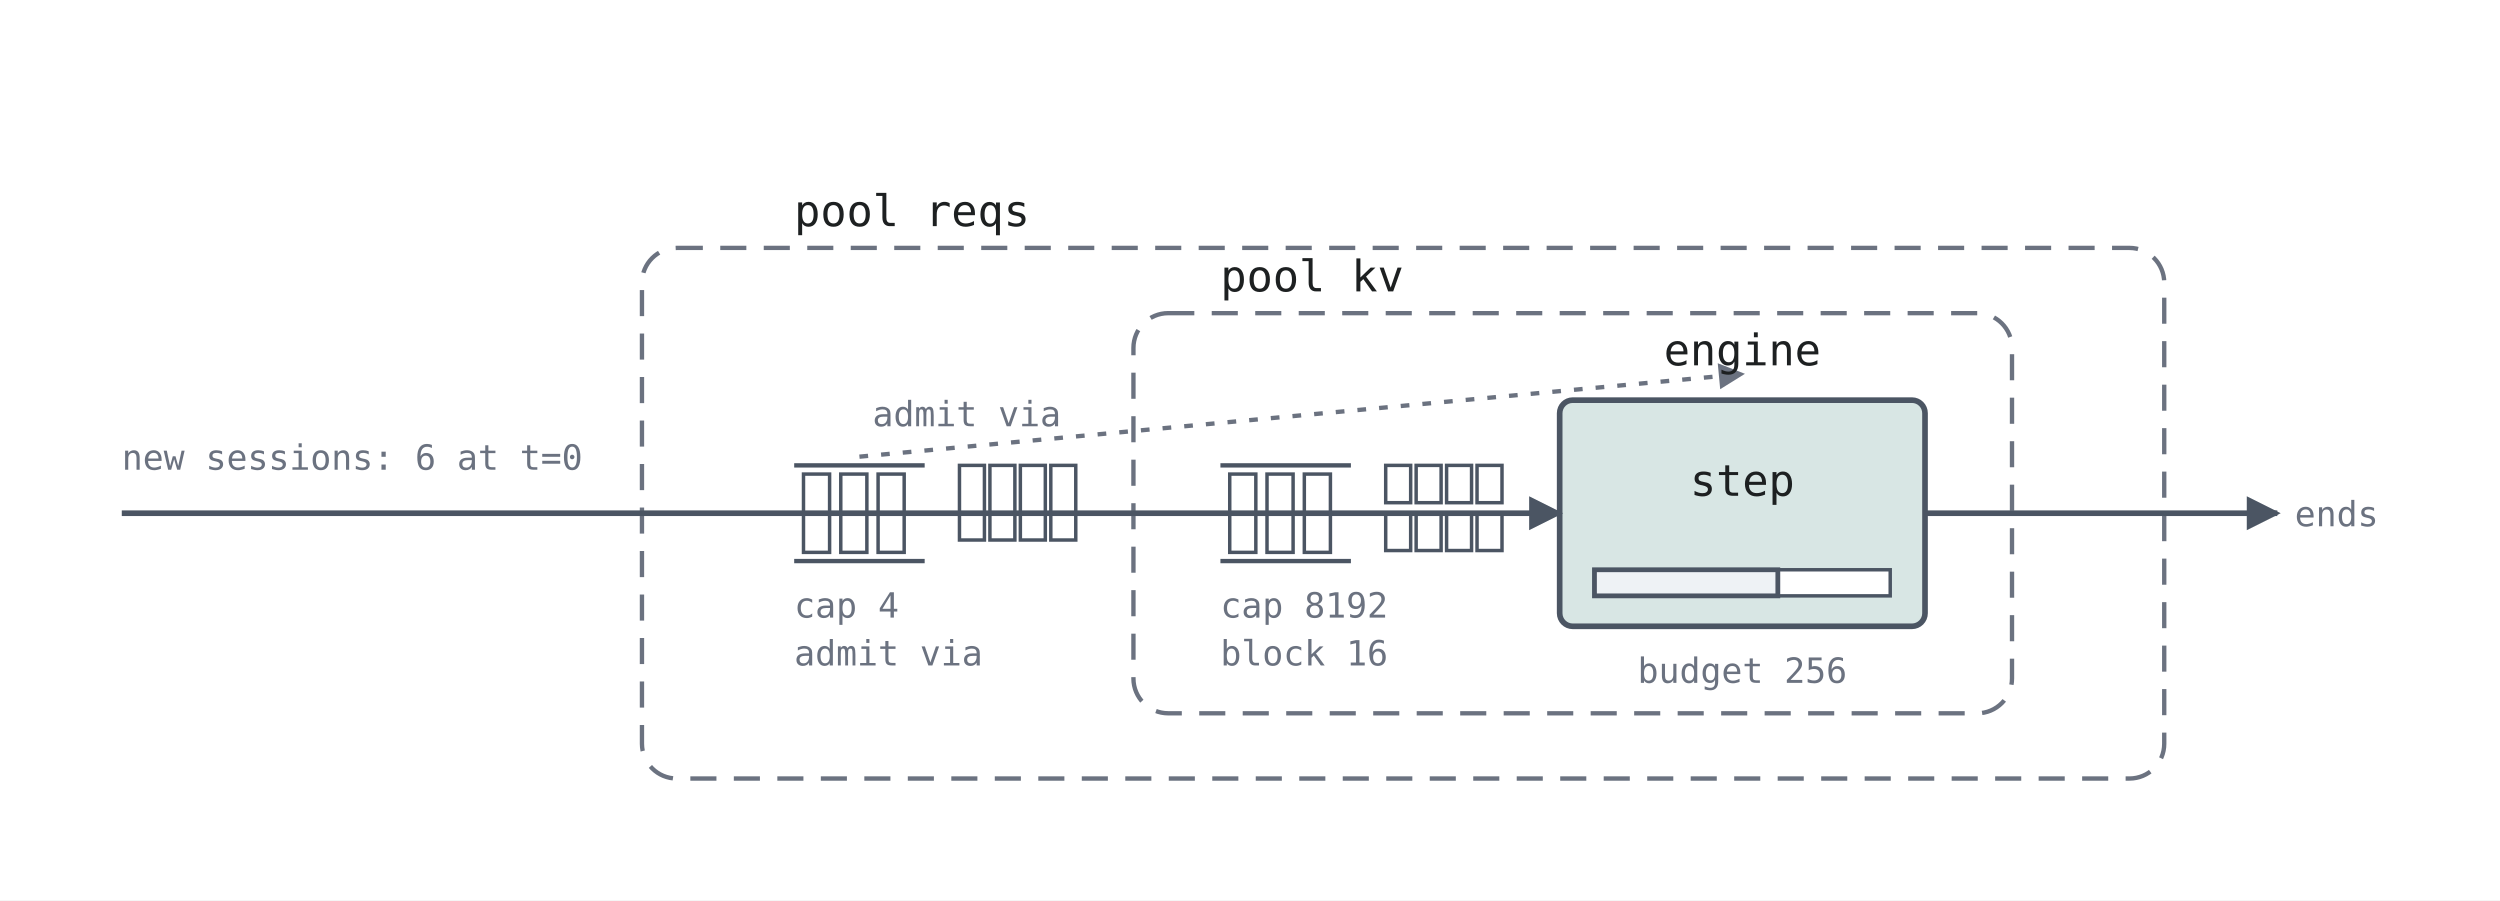
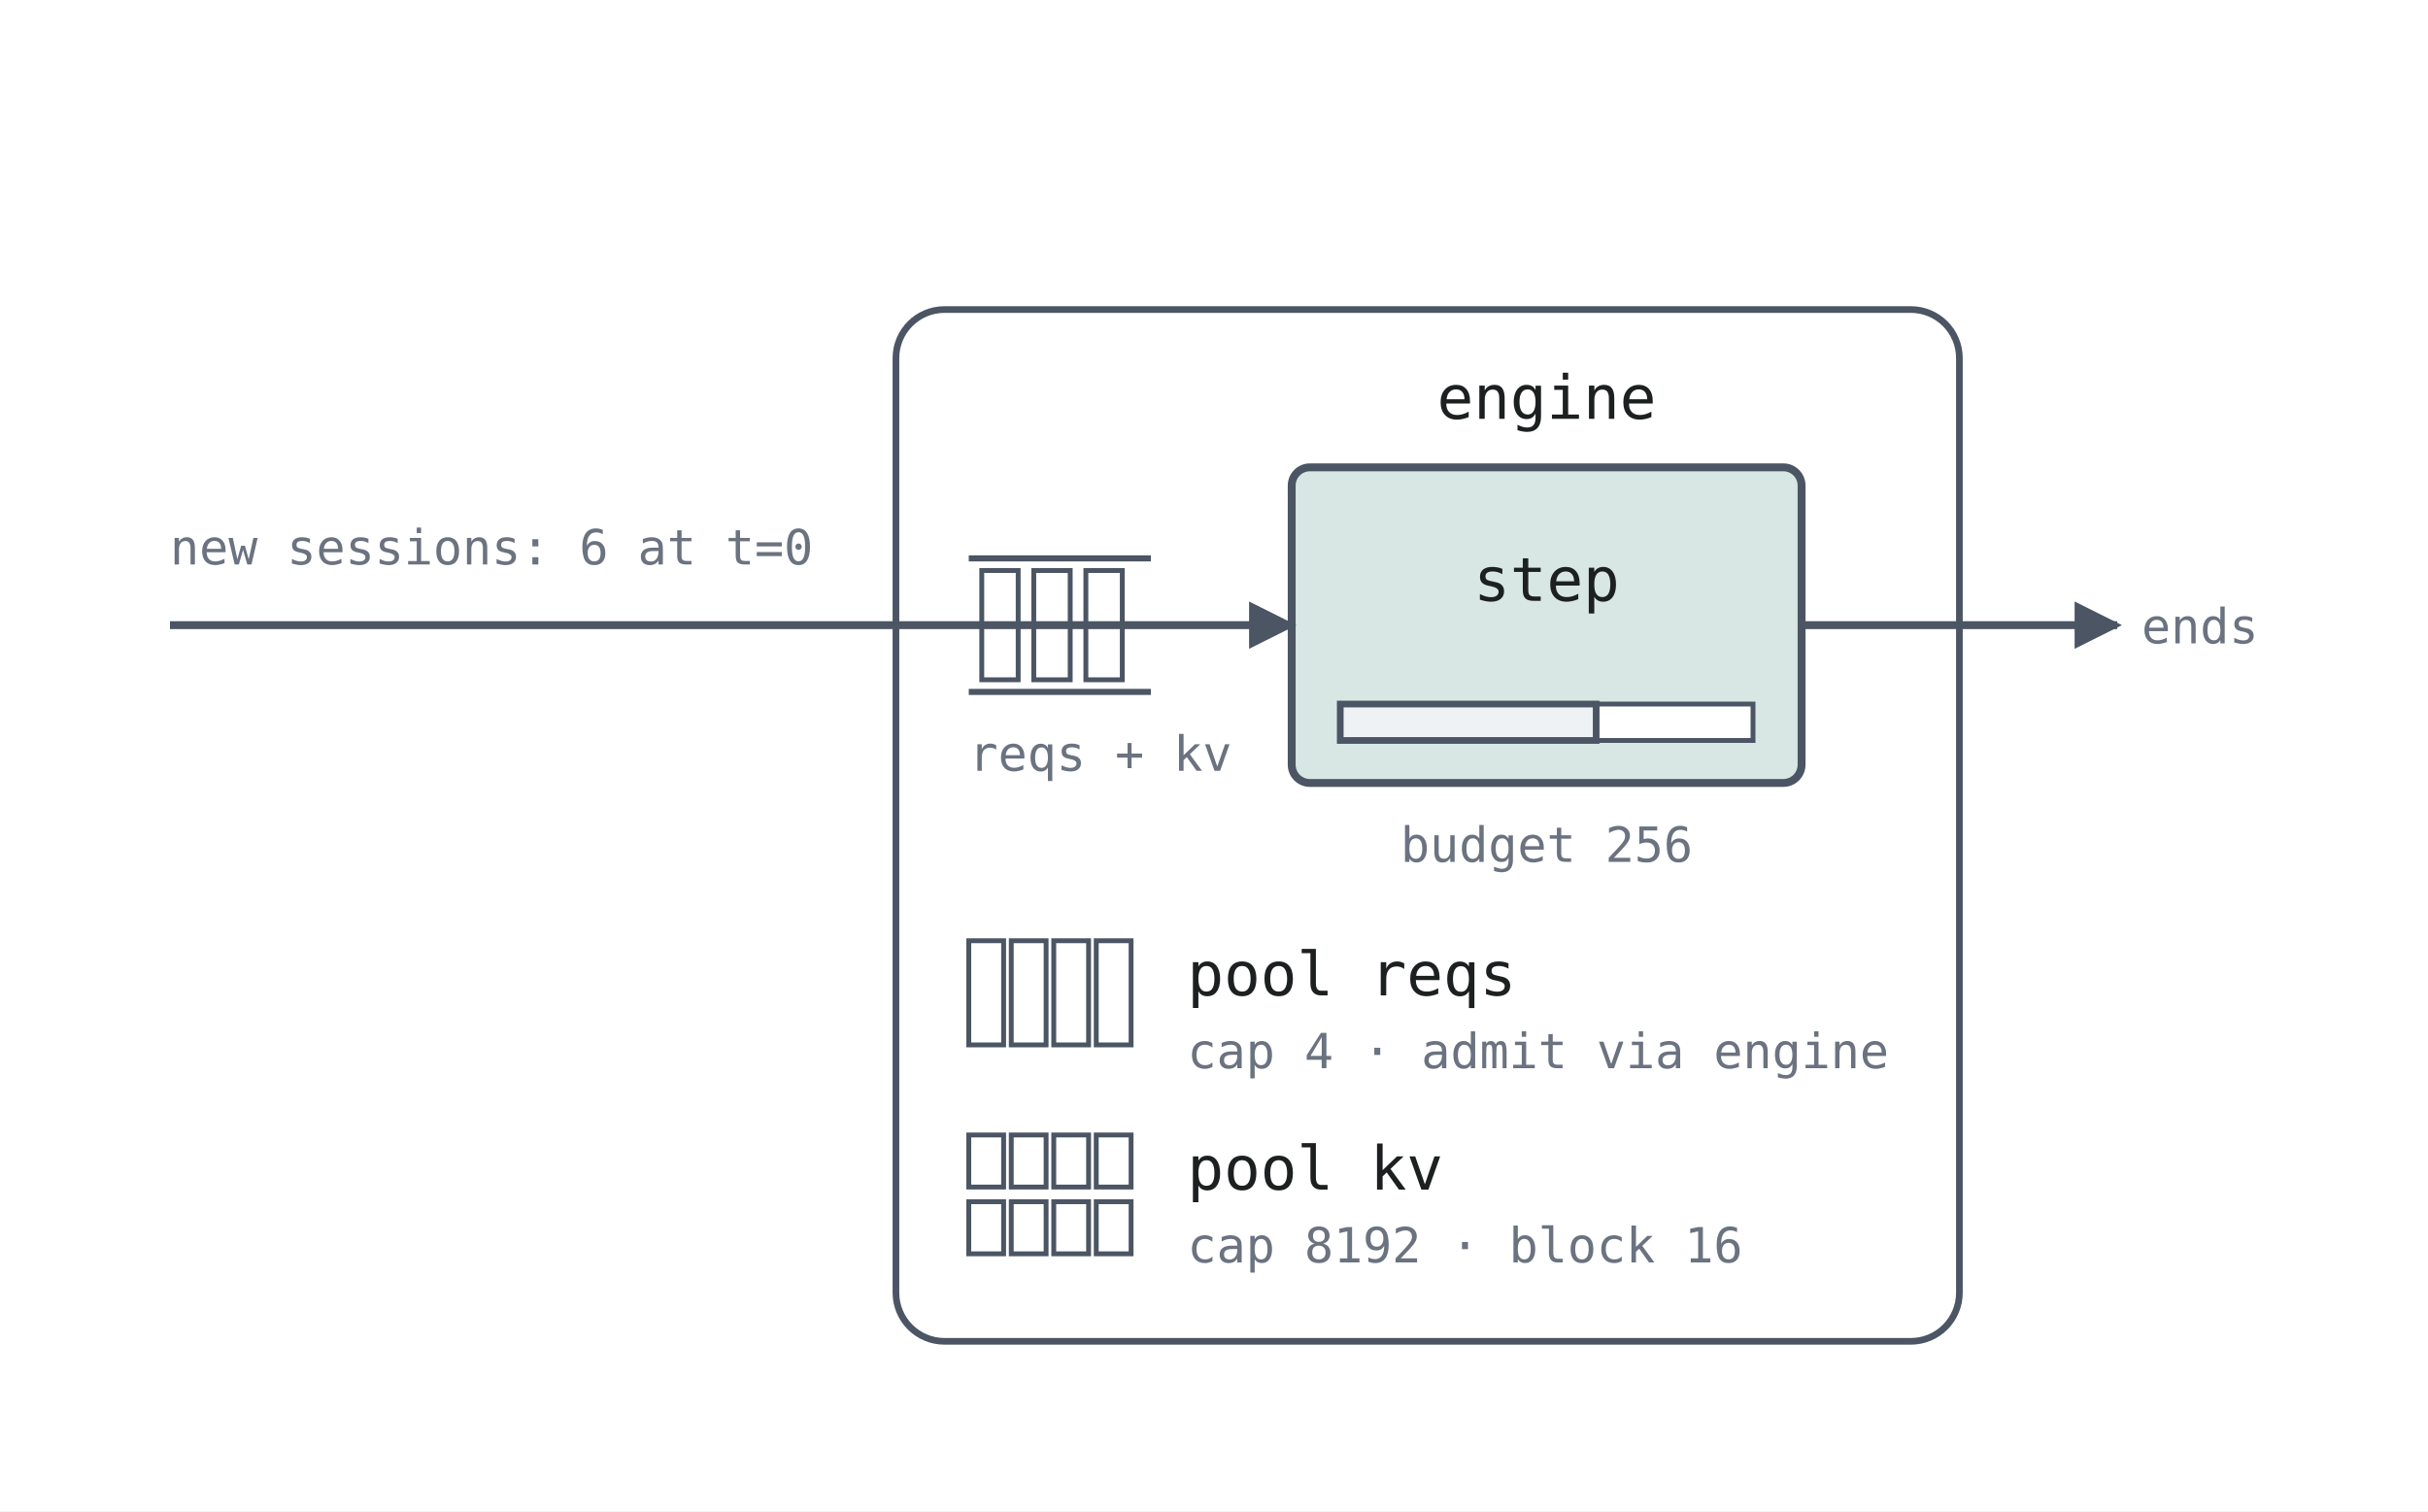
- <svg xmlns="http://www.w3.org/2000/svg" width="574.8" height="207" viewBox="0 0 574.8 207" role="img">
+ <svg xmlns="http://www.w3.org/2000/svg" width="400" height="249" viewBox="0 0 400 249" role="img">
  <style>
  text { font-family: ui-monospace, "SF Mono", Menlo, Consolas, monospace; }
  @media (prefers-color-scheme: dark) {
    text { fill: #e8e6e3; } text.dim { fill: #9aa4b2; }
    .bg { fill:#14171a }
    .solid { fill:#232a31;stroke:#b6bfcc }
    .cached { fill:#33302a }
    .instance { fill:#1a1f24;stroke:#b6bfcc }
+     .frame { stroke:#b6bfcc }
    .enclosure { stroke:#9aa4b2 }
    .station { fill:#26403d;stroke:#b6bfcc }
    .cell { fill:#14171a;stroke:#b6bfcc }
    .rail { stroke:#b6bfcc }
    .flow { stroke:#b6bfcc }
    .back { stroke:#b6bfcc }
    .relation { stroke:#9aa4b2 }
  }
</style>
  <defs>
    <marker id="a" viewBox="0 0 10 10" refX="9" refY="5" markerWidth="6" markerHeight="6" orient="auto-start-reverse">
      <path d="M0 0 L10 5 L0 10 z" fill="context-stroke" />
    </marker>
  </defs>
-   <rect class="bg" fill="#ffffff" x="0" y="0" width="574.8" height="207" />
-   <rect class="enclosure" fill="none" stroke="#6b7280" stroke-width="1" stroke-dasharray="6 4" x="260.6" y="72" width="202" height="92" rx="8" />
-   <text x="280.6" y="67" text-anchor="start" font-size="10" fill="#1d2021">pool kv</text>
-   <path class="rail" fill="none" stroke="#4b5563" stroke-width="1" d="M280.6 107 L310.6 107 M280.6 129 L310.6 129" />
-   <rect class="cell" fill="#ffffff" stroke="#4b5563" stroke-width=".8" x="282.74" y="109" width="6" height="18" />
-   <rect class="cell" fill="#ffffff" stroke="#4b5563" stroke-width=".8" x="291.31" y="109" width="6" height="18" />
-   <rect class="cell" fill="#ffffff" stroke="#4b5563" stroke-width=".8" x="299.89" y="109" width="6" height="18" />
-   <rect class="cell" fill="#ffffff" stroke="#4b5563" stroke-width=".8" x="318.6" y="107" width="5.74" height="8.58" />
-   <rect class="cell" fill="#ffffff" stroke="#4b5563" stroke-width=".8" x="325.6" y="107" width="5.74" height="8.58" />
-   <rect class="cell" fill="#ffffff" stroke="#4b5563" stroke-width=".8" x="332.6" y="107" width="5.74" height="8.58" />
-   <rect class="cell" fill="#ffffff" stroke="#4b5563" stroke-width=".8" x="339.6" y="107" width="5.74" height="8.58" />
-   <rect class="cell" fill="#ffffff" stroke="#4b5563" stroke-width=".8" x="318.6" y="118" width="5.74" height="8.58" />
-   <rect class="cell" fill="#ffffff" stroke="#4b5563" stroke-width=".8" x="325.6" y="118" width="5.74" height="8.58" />
-   <rect class="cell" fill="#ffffff" stroke="#4b5563" stroke-width=".8" x="332.6" y="118" width="5.74" height="8.58" />
-   <rect class="cell" fill="#ffffff" stroke="#4b5563" stroke-width=".8" x="339.6" y="118" width="5.74" height="8.58" />
-   <text x="280.6" y="142" text-anchor="start" font-size="8" fill="#6b7280" class="dim">cap 8192</text>
-   <text x="280.6" y="153" text-anchor="start" font-size="8" fill="#6b7280" class="dim">block 16</text>
-   <rect class="enclosure" fill="none" stroke="#6b7280" stroke-width="1" stroke-dasharray="6 4" x="147.6" y="57" width="350" height="122" rx="8" />
-   <text x="182.6" y="52" text-anchor="start" font-size="10" fill="#1d2021">pool reqs</text>
-   <path class="rail" fill="none" stroke="#4b5563" stroke-width="1" d="M182.6 107 L212.6 107 M182.6 129 L212.6 129" />
-   <rect class="cell" fill="#ffffff" stroke="#4b5563" stroke-width=".8" x="184.74" y="109" width="6" height="18" />
-   <rect class="cell" fill="#ffffff" stroke="#4b5563" stroke-width=".8" x="193.31" y="109" width="6" height="18" />
-   <rect class="cell" fill="#ffffff" stroke="#4b5563" stroke-width=".8" x="201.89" y="109" width="6" height="18" />
-   <rect class="cell" fill="#ffffff" stroke="#4b5563" stroke-width=".8" x="220.6" y="107" width="5.74" height="17.16" />
-   <rect class="cell" fill="#ffffff" stroke="#4b5563" stroke-width=".8" x="227.6" y="107" width="5.74" height="17.16" />
-   <rect class="cell" fill="#ffffff" stroke="#4b5563" stroke-width=".8" x="234.6" y="107" width="5.74" height="17.16" />
-   <rect class="cell" fill="#ffffff" stroke="#4b5563" stroke-width=".8" x="241.6" y="107" width="5.74" height="17.16" />
-   <text x="182.6" y="142" text-anchor="start" font-size="8" fill="#6b7280" class="dim">cap 4</text>
-   <text x="182.6" y="153" text-anchor="start" font-size="8" fill="#6b7280" class="dim">admit via</text>
-   <path class="relation" fill="none" stroke="#6b7280" stroke-width="1" stroke-dasharray="2 3" d="M197.6 105 L400.6 86" marker-end="url(#a)" />
-   <text x="200.6" y="98" text-anchor="start" font-size="8" fill="#6b7280" class="dim">admit via</text>
-   <rect class="station" fill="#d8e6e4" stroke="#4b5563" stroke-width="1.3" x="358.6" y="92" width="84" height="52" rx="3" />
-   <rect class="cell" fill="#ffffff" stroke="#4b5563" stroke-width=".8" x="366.6" y="131" width="68" height="6" />
-   <rect class="solid" fill="#eef2f5" stroke="#4b5563" stroke-width="1.1" x="366.6" y="131" width="42.16" height="6" />
-   <text x="400.6" y="114" text-anchor="middle" font-size="10" fill="#1d2021">step</text>
-   <text x="400.6" y="84" text-anchor="middle" font-size="10" fill="#1d2021">engine</text>
-   <text x="400.6" y="157" text-anchor="middle" font-size="8" fill="#6b7280" class="dim">budget 256</text>
-   <path class="flow" fill="none" stroke="#4b5563" stroke-width="1.3" d="M28 118 L358.6 118" marker-end="url(#a)" />
-   <text x="28" y="108" text-anchor="start" font-size="8" fill="#6b7280" class="dim">new sessions: 6 at t=0</text>
-   <path class="flow" fill="none" stroke="#4b5563" stroke-width="1.3" d="M442.6 118 L523.6 118" marker-end="url(#a)" />
-   <text x="527.6" y="121" text-anchor="start" font-size="8" fill="#6b7280" class="dim">ends</text>
+   <rect class="bg" fill="#ffffff" x="0" y="0" width="400" height="249" />
+   <rect class="frame" fill="none" stroke="#4b5563" stroke-width="1.1" x="147.6" y="51" width="175.2" height="170" rx="8" />
+   <path class="rail" fill="none" stroke="#4b5563" stroke-width="1" d="M159.6 92 L189.6 92 M159.6 114 L189.6 114" />
+   <rect class="cell" fill="#ffffff" stroke="#4b5563" stroke-width=".8" x="161.74" y="94" width="6" height="18" />
+   <rect class="cell" fill="#ffffff" stroke="#4b5563" stroke-width=".8" x="170.31" y="94" width="6" height="18" />
+   <rect class="cell" fill="#ffffff" stroke="#4b5563" stroke-width=".8" x="178.89" y="94" width="6" height="18" />
+   <text x="159.6" y="127" text-anchor="start" font-size="8" fill="#6b7280" class="dim">reqs + kv</text>
+   <rect class="cell" fill="#ffffff" stroke="#4b5563" stroke-width=".8" x="159.6" y="155" width="5.74" height="17.16" />
+   <rect class="cell" fill="#ffffff" stroke="#4b5563" stroke-width=".8" x="166.6" y="155" width="5.74" height="17.16" />
+   <rect class="cell" fill="#ffffff" stroke="#4b5563" stroke-width=".8" x="173.6" y="155" width="5.74" height="17.16" />
+   <rect class="cell" fill="#ffffff" stroke="#4b5563" stroke-width=".8" x="180.6" y="155" width="5.74" height="17.16" />
+   <text x="195.6" y="164" text-anchor="start" font-size="10" fill="#1d2021">pool reqs</text>
+   <text x="195.6" y="176" text-anchor="start" font-size="8" fill="#6b7280" class="dim">cap 4 · admit via engine</text>
+   <rect class="cell" fill="#ffffff" stroke="#4b5563" stroke-width=".8" x="159.6" y="187" width="5.74" height="8.58" />
+   <rect class="cell" fill="#ffffff" stroke="#4b5563" stroke-width=".8" x="166.6" y="187" width="5.74" height="8.58" />
+   <rect class="cell" fill="#ffffff" stroke="#4b5563" stroke-width=".8" x="173.6" y="187" width="5.74" height="8.58" />
+   <rect class="cell" fill="#ffffff" stroke="#4b5563" stroke-width=".8" x="180.6" y="187" width="5.74" height="8.58" />
+   <rect class="cell" fill="#ffffff" stroke="#4b5563" stroke-width=".8" x="159.6" y="198" width="5.74" height="8.58" />
+   <rect class="cell" fill="#ffffff" stroke="#4b5563" stroke-width=".8" x="166.6" y="198" width="5.74" height="8.58" />
+   <rect class="cell" fill="#ffffff" stroke="#4b5563" stroke-width=".8" x="173.6" y="198" width="5.74" height="8.58" />
+   <rect class="cell" fill="#ffffff" stroke="#4b5563" stroke-width=".8" x="180.6" y="198" width="5.74" height="8.58" />
+   <text x="195.6" y="196" text-anchor="start" font-size="10" fill="#1d2021">pool kv</text>
+   <text x="195.6" y="208" text-anchor="start" font-size="8" fill="#6b7280" class="dim">cap 8192 · block 16</text>
+   <rect class="station" fill="#d8e6e4" stroke="#4b5563" stroke-width="1.3" x="212.8" y="77" width="84" height="52" rx="3" />
+   <rect class="cell" fill="#ffffff" stroke="#4b5563" stroke-width=".8" x="220.8" y="116" width="68" height="6" />
+   <rect class="solid" fill="#eef2f5" stroke="#4b5563" stroke-width="1.1" x="220.8" y="116" width="42.16" height="6" />
+   <text x="254.8" y="99" text-anchor="middle" font-size="10" fill="#1d2021">step</text>
+   <text x="254.8" y="69" text-anchor="middle" font-size="10" fill="#1d2021">engine</text>
+   <text x="254.8" y="142" text-anchor="middle" font-size="8" fill="#6b7280" class="dim">budget 256</text>
+   <path class="flow" fill="none" stroke="#4b5563" stroke-width="1.3" d="M28 103 L212.8 103" marker-end="url(#a)" />
+   <text x="28" y="93" text-anchor="start" font-size="8" fill="#6b7280" class="dim">new sessions: 6 at t=0</text>
+   <path class="flow" fill="none" stroke="#4b5563" stroke-width="1.3" d="M296.8 103 L348.8 103" marker-end="url(#a)" />
+   <text x="352.8" y="106" text-anchor="start" font-size="8" fill="#6b7280" class="dim">ends</text>
</svg>
